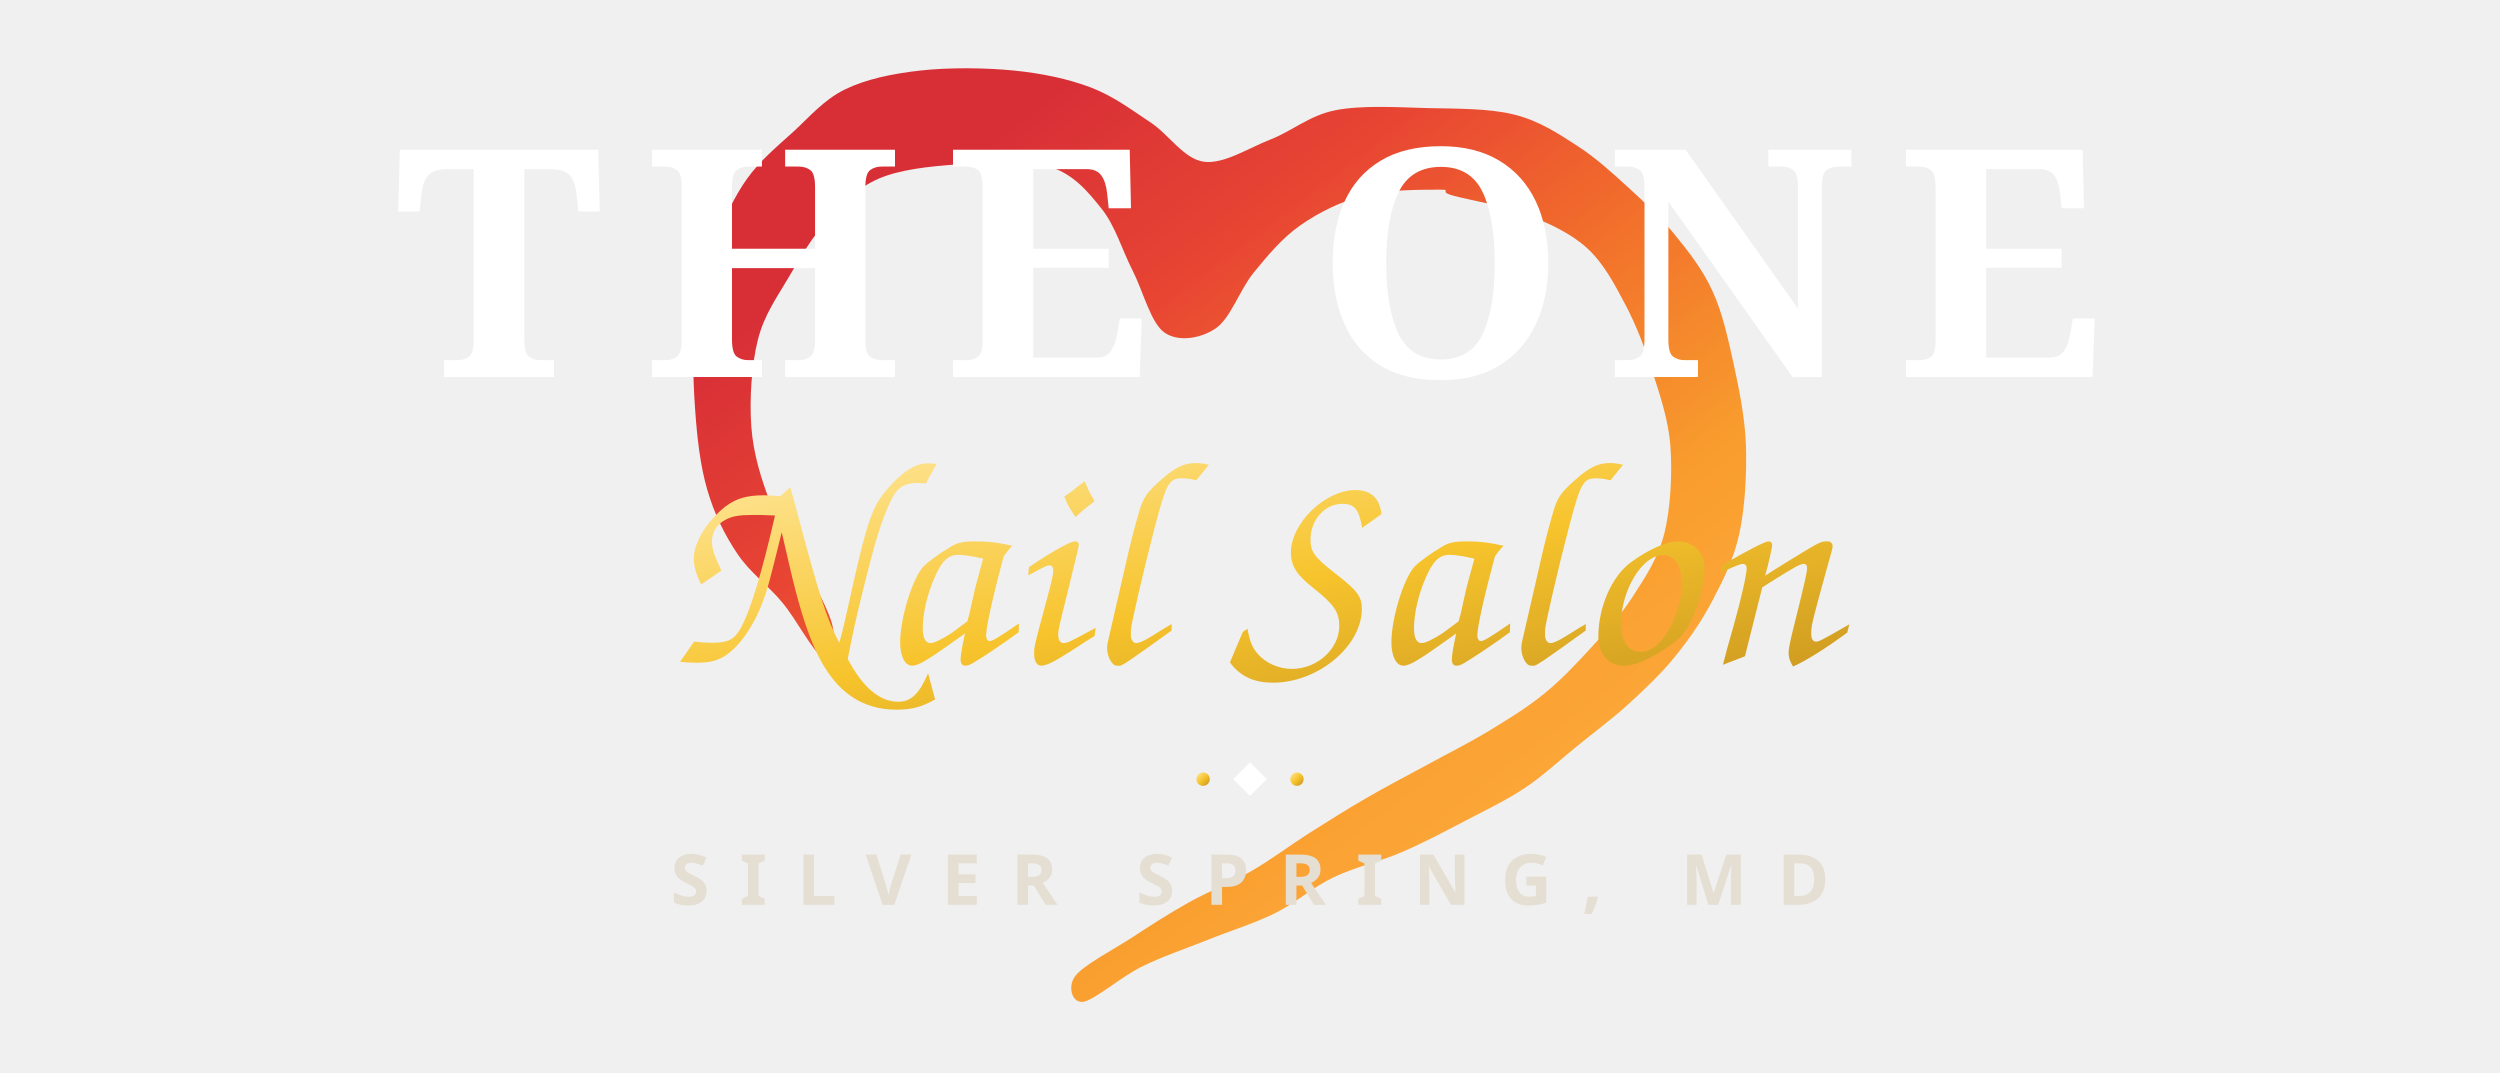
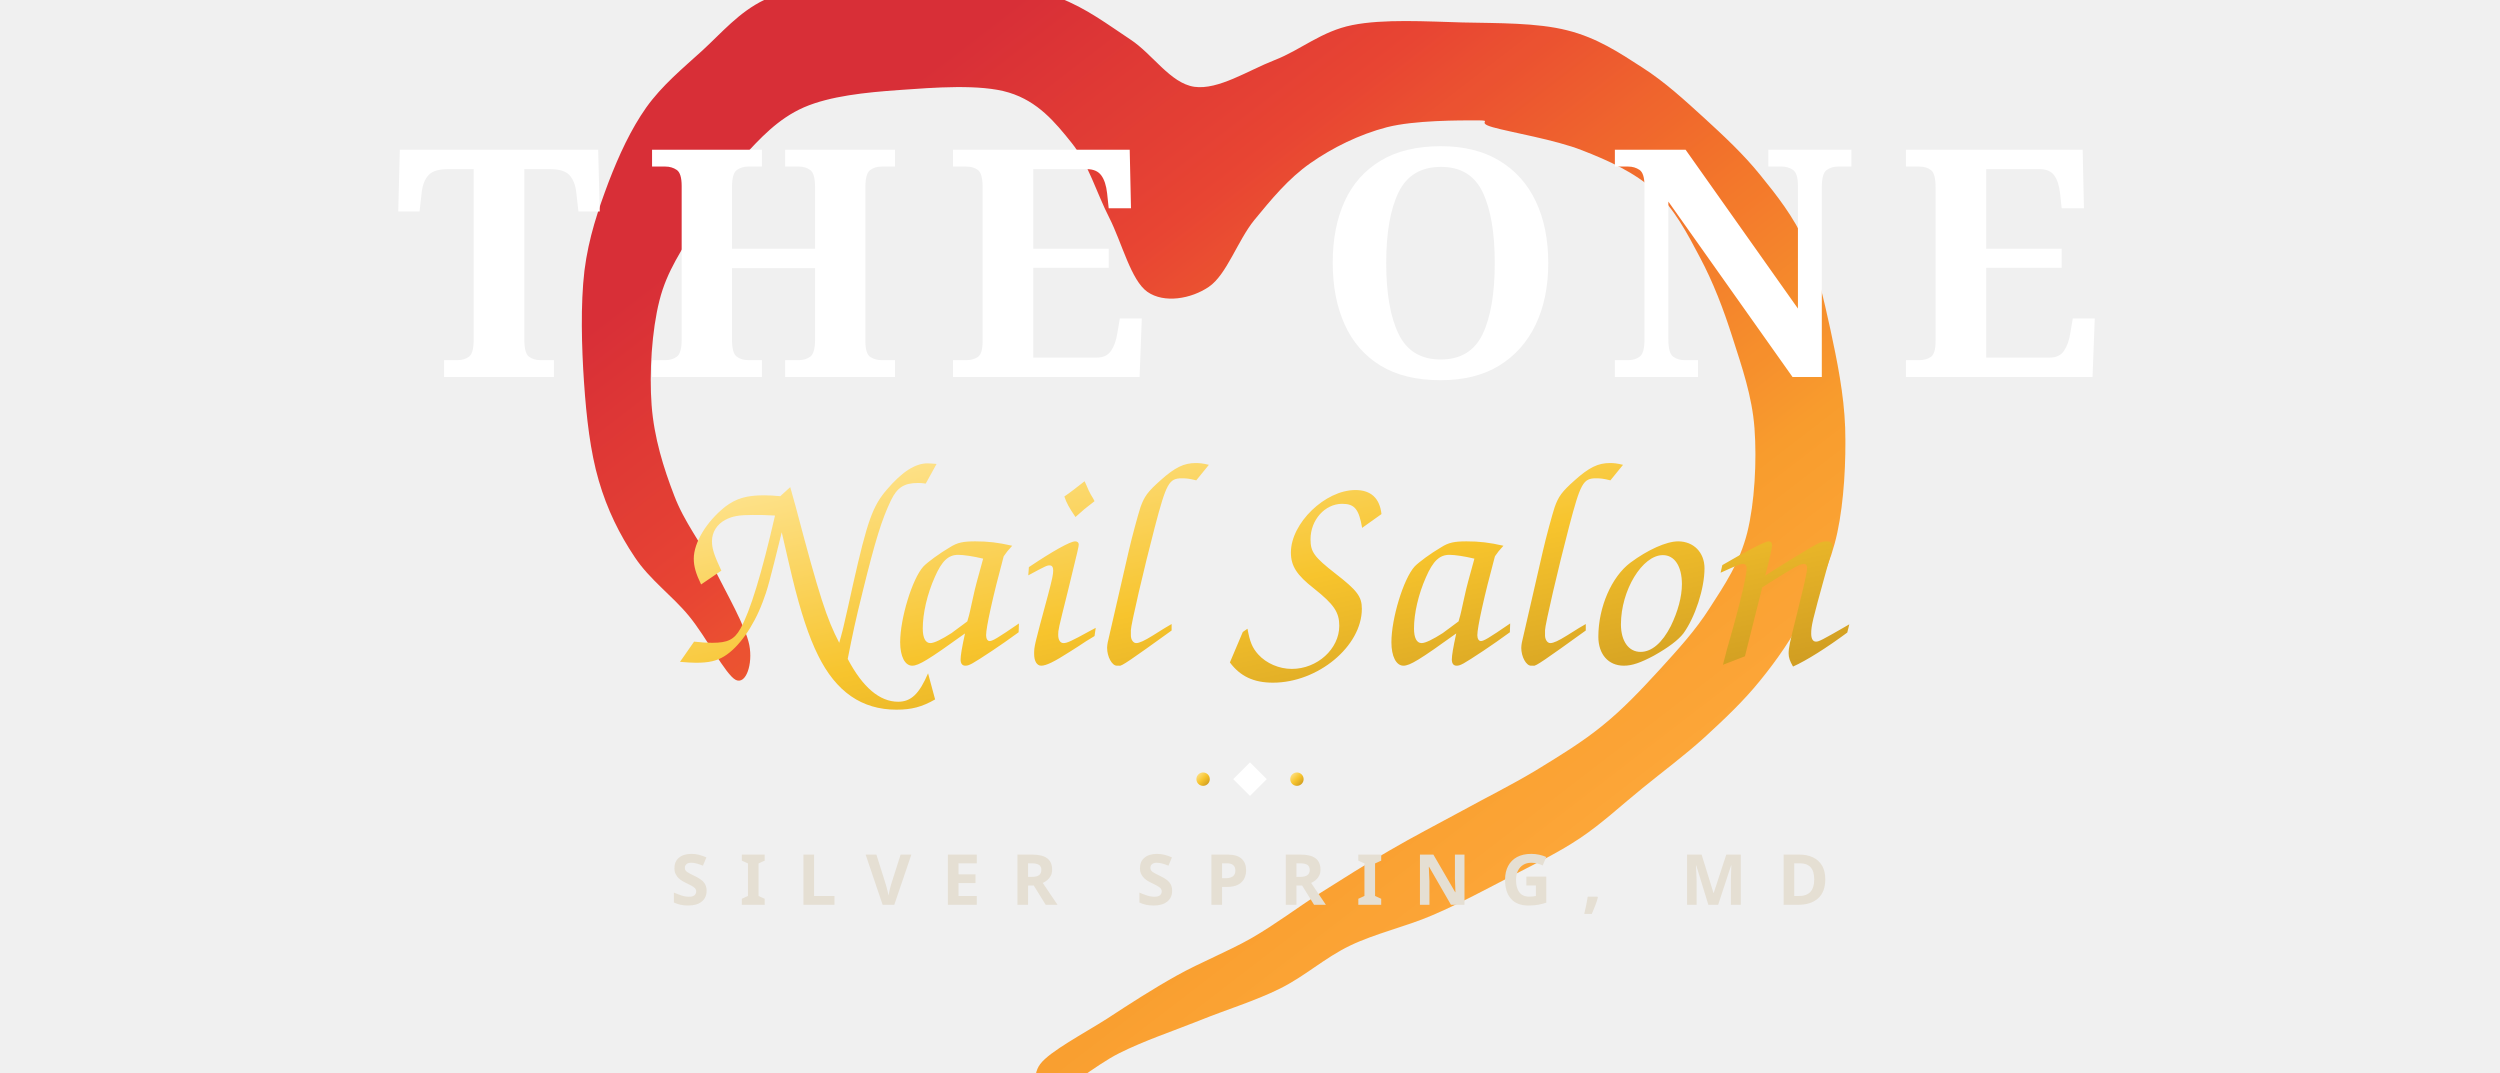
- <svg xmlns="http://www.w3.org/2000/svg" viewBox="0 0 1492 640" width="1492" height="640">
+ <svg xmlns="http://www.w3.org/2000/svg" viewBox="0 0 1492 640" width="1492" height="640" overflow="visible">
  <defs>
    <linearGradient id="gold-lt" x1="0%" y1="0%" x2="100%" y2="100%">
      <stop offset="0%" stop-color="#FFE89E" />
      <stop offset="50%" stop-color="#F7C42D" />
      <stop offset="100%" stop-color="#C5921E" />
    </linearGradient>
    <linearGradient id="heart-grad-lt" x1="20%" y1="15%" x2="80%" y2="85%">
      <stop offset="0%" stop-color="#D7262E" />
      <stop offset="25%" stop-color="#E83D2A" />
      <stop offset="50%" stop-color="#F26B22" />
      <stop offset="75%" stop-color="#F99824" />
      <stop offset="100%" stop-color="#FFA834" />
    </linearGradient>
  </defs>
-   <g class="logo-heart" transform="translate(30, 0)" opacity="0.95">
+   <g class="logo-heart" transform="translate(746, 320) scale(1.2) translate(-716, -320)" opacity="0.95">
    <path d="M 828.9 113.2 C 820.1 113.2, 797.9 113.1, 784.1 116.6 C 770.3 120.2, 757.0 126.8, 746.0 134.5 C 735.0 142.2, 726.6 152.5, 718.2 162.7 C 709.8 173.0, 704.4 190.0, 695.5 196.0 C 686.7 202.0, 673.3 204.3, 665.0 198.5 C 656.8 192.8, 652.3 174.0, 646.0 161.6 C 639.7 149.3, 635.6 134.7, 627.3 124.4 C 619.0 114.0, 610.5 103.8, 596.2 99.4 C 581.9 95.0, 558.6 96.9, 541.6 98.1 C 524.6 99.3, 507.2 101.1, 494.2 106.7 C 481.2 112.4, 472.3 122.2, 463.4 131.9 C 454.5 141.7, 447.7 153.5, 440.8 165.3 C 433.9 177.1, 426.0 187.9, 422.3 202.8 C 418.5 217.7, 417.2 238.7, 418.4 254.8 C 419.6 271.0, 424.4 286.2, 429.6 299.7 C 434.7 313.2, 443.1 323.4, 449.4 335.9 C 455.6 348.3, 465.2 364.9, 467.0 374.2 C 468.8 383.5, 465.4 393.9, 460.3 391.5 C 455.3 389.1, 445.3 369.7, 436.9 359.6 C 428.5 349.4, 417.5 341.7, 410.0 330.4 C 402.5 319.2, 396.3 306.8, 392.1 292.3 C 387.9 277.9, 386.0 261.1, 384.8 243.7 C 383.6 226.3, 383.0 204.6, 385.0 187.9 C 387.1 171.3, 391.9 157.5, 397.0 143.9 C 402.2 130.4, 408.1 117.6, 415.8 106.7 C 423.6 95.8, 433.8 87.4, 443.6 78.5 C 453.3 69.6, 461.8 59.4, 474.4 53.3 C 487.0 47.2, 502.4 44.0, 519.2 42.1 C 536.0 40.2, 558.2 40.4, 575.1 42.1 C 592.1 43.8, 607.5 47.1, 621.0 52.2 C 634.6 57.4, 645.2 65.5, 656.4 72.9 C 667.6 80.2, 676.3 94.7, 688.3 96.5 C 700.2 98.2, 715.2 88.3, 728.3 83.2 C 741.4 78.1, 751.4 68.9, 766.9 65.8 C 782.4 62.7, 803.8 64.0, 821.6 64.5 C 839.4 64.9, 858.7 64.6, 873.7 68.4 C 888.6 72.1, 899.8 79.6, 911.1 86.9 C 922.5 94.2, 932.2 103.2, 942.0 112.1 C 951.7 121.0, 961.4 130.0, 969.7 140.3 C 978.1 150.6, 986.3 161.1, 992.1 173.9 C 998.0 186.8, 1001.3 202.0, 1004.7 217.4 C 1008.0 232.8, 1011.4 249.3, 1012.0 266.1 C 1012.5 282.9, 1011.4 302.8, 1008.1 318.2 C 1004.8 333.6, 998.5 346.0, 992.1 358.2 C 985.7 370.5, 978.1 381.5, 969.7 391.8 C 961.4 402.1, 951.7 411.2, 942.0 420.1 C 932.2 429.0, 921.5 436.9, 911.2 445.3 C 900.9 453.6, 891.3 462.7, 880.1 470.2 C 868.9 477.7, 856.2 483.7, 844.0 490.1 C 831.7 496.5, 819.6 503.0, 806.5 508.6 C 793.5 514.2, 778.2 517.6, 765.6 523.7 C 753.0 529.8, 743.4 538.8, 730.9 545.0 C 718.4 551.2, 704.1 555.5, 690.8 560.9 C 677.5 566.2, 663.4 570.9, 651.0 577.1 C 638.6 583.3, 623.0 597.0, 616.4 597.9 C 609.8 598.8, 606.9 588.8, 611.7 582.5 C 616.4 576.2, 633.6 567.2, 645.0 559.9 C 656.3 552.5, 667.6 545.2, 679.6 538.5 C 691.6 531.8, 705.0 526.6, 716.9 519.8 C 728.7 513.0, 739.3 504.9, 750.7 497.6 C 762.1 490.4, 773.6 483.1, 785.4 476.3 C 797.2 469.4, 809.5 463.1, 821.6 456.5 C 833.6 449.9, 846.1 443.7, 857.8 436.7 C 869.4 429.6, 881.0 422.6, 891.3 414.2 C 901.6 405.9, 910.7 396.2, 919.6 386.5 C 928.5 376.7, 937.5 367.0, 944.7 355.6 C 952.0 344.3, 959.6 333.0, 963.3 318.2 C 967.0 303.3, 968.1 282.5, 966.9 266.3 C 965.7 250.2, 960.5 235.4, 956.0 221.3 C 951.5 207.1, 946.3 193.6, 939.8 181.4 C 933.4 169.2, 926.9 157.0, 917.2 148.1 C 907.4 139.2, 894.6 133.3, 881.2 128.1 C 867.8 122.8, 845.4 119.1, 836.7 116.6 C 827.9 114.1, 837.6 113.2, 828.9 113.2 Z" fill="url(#heart-grad-lt)" />
  </g>
  <text x="746" y="225" font-family="'Playfair Display', 'Cinzel', serif" font-size="190" font-weight="900" letter-spacing="24" fill="#FFFFFF" text-anchor="middle">THE ONE</text>
  <text x="746" y="395" font-family="'Allura', cursive" font-size="175" font-weight="400" letter-spacing="4" fill="url(#gold-lt)" text-anchor="middle">Nail Salon</text>
  <g transform="translate(746, 465)">
    <line x1="-380" y1="0" x2="-55" y2="0" stroke="url(#gold-lt)" stroke-width="3" opacity="0.9" />
    <polygon points="0,-10 10,0 0,10 -10,0" fill="#FFFFFF" />
    <circle cx="-28" cy="0" r="4" fill="url(#gold-lt)" />
    <circle cx="28" cy="0" r="4" fill="url(#gold-lt)" />
    <line x1="55" y1="0" x2="380" y2="0" stroke="url(#gold-lt)" stroke-width="3" opacity="0.9" />
  </g>
  <text x="746" y="540" font-family="'Poppins', sans-serif" font-size="42" font-weight="700" letter-spacing="18" fill="#E5DFD3" text-anchor="middle">SILVER SPRING, MD</text>
</svg>
